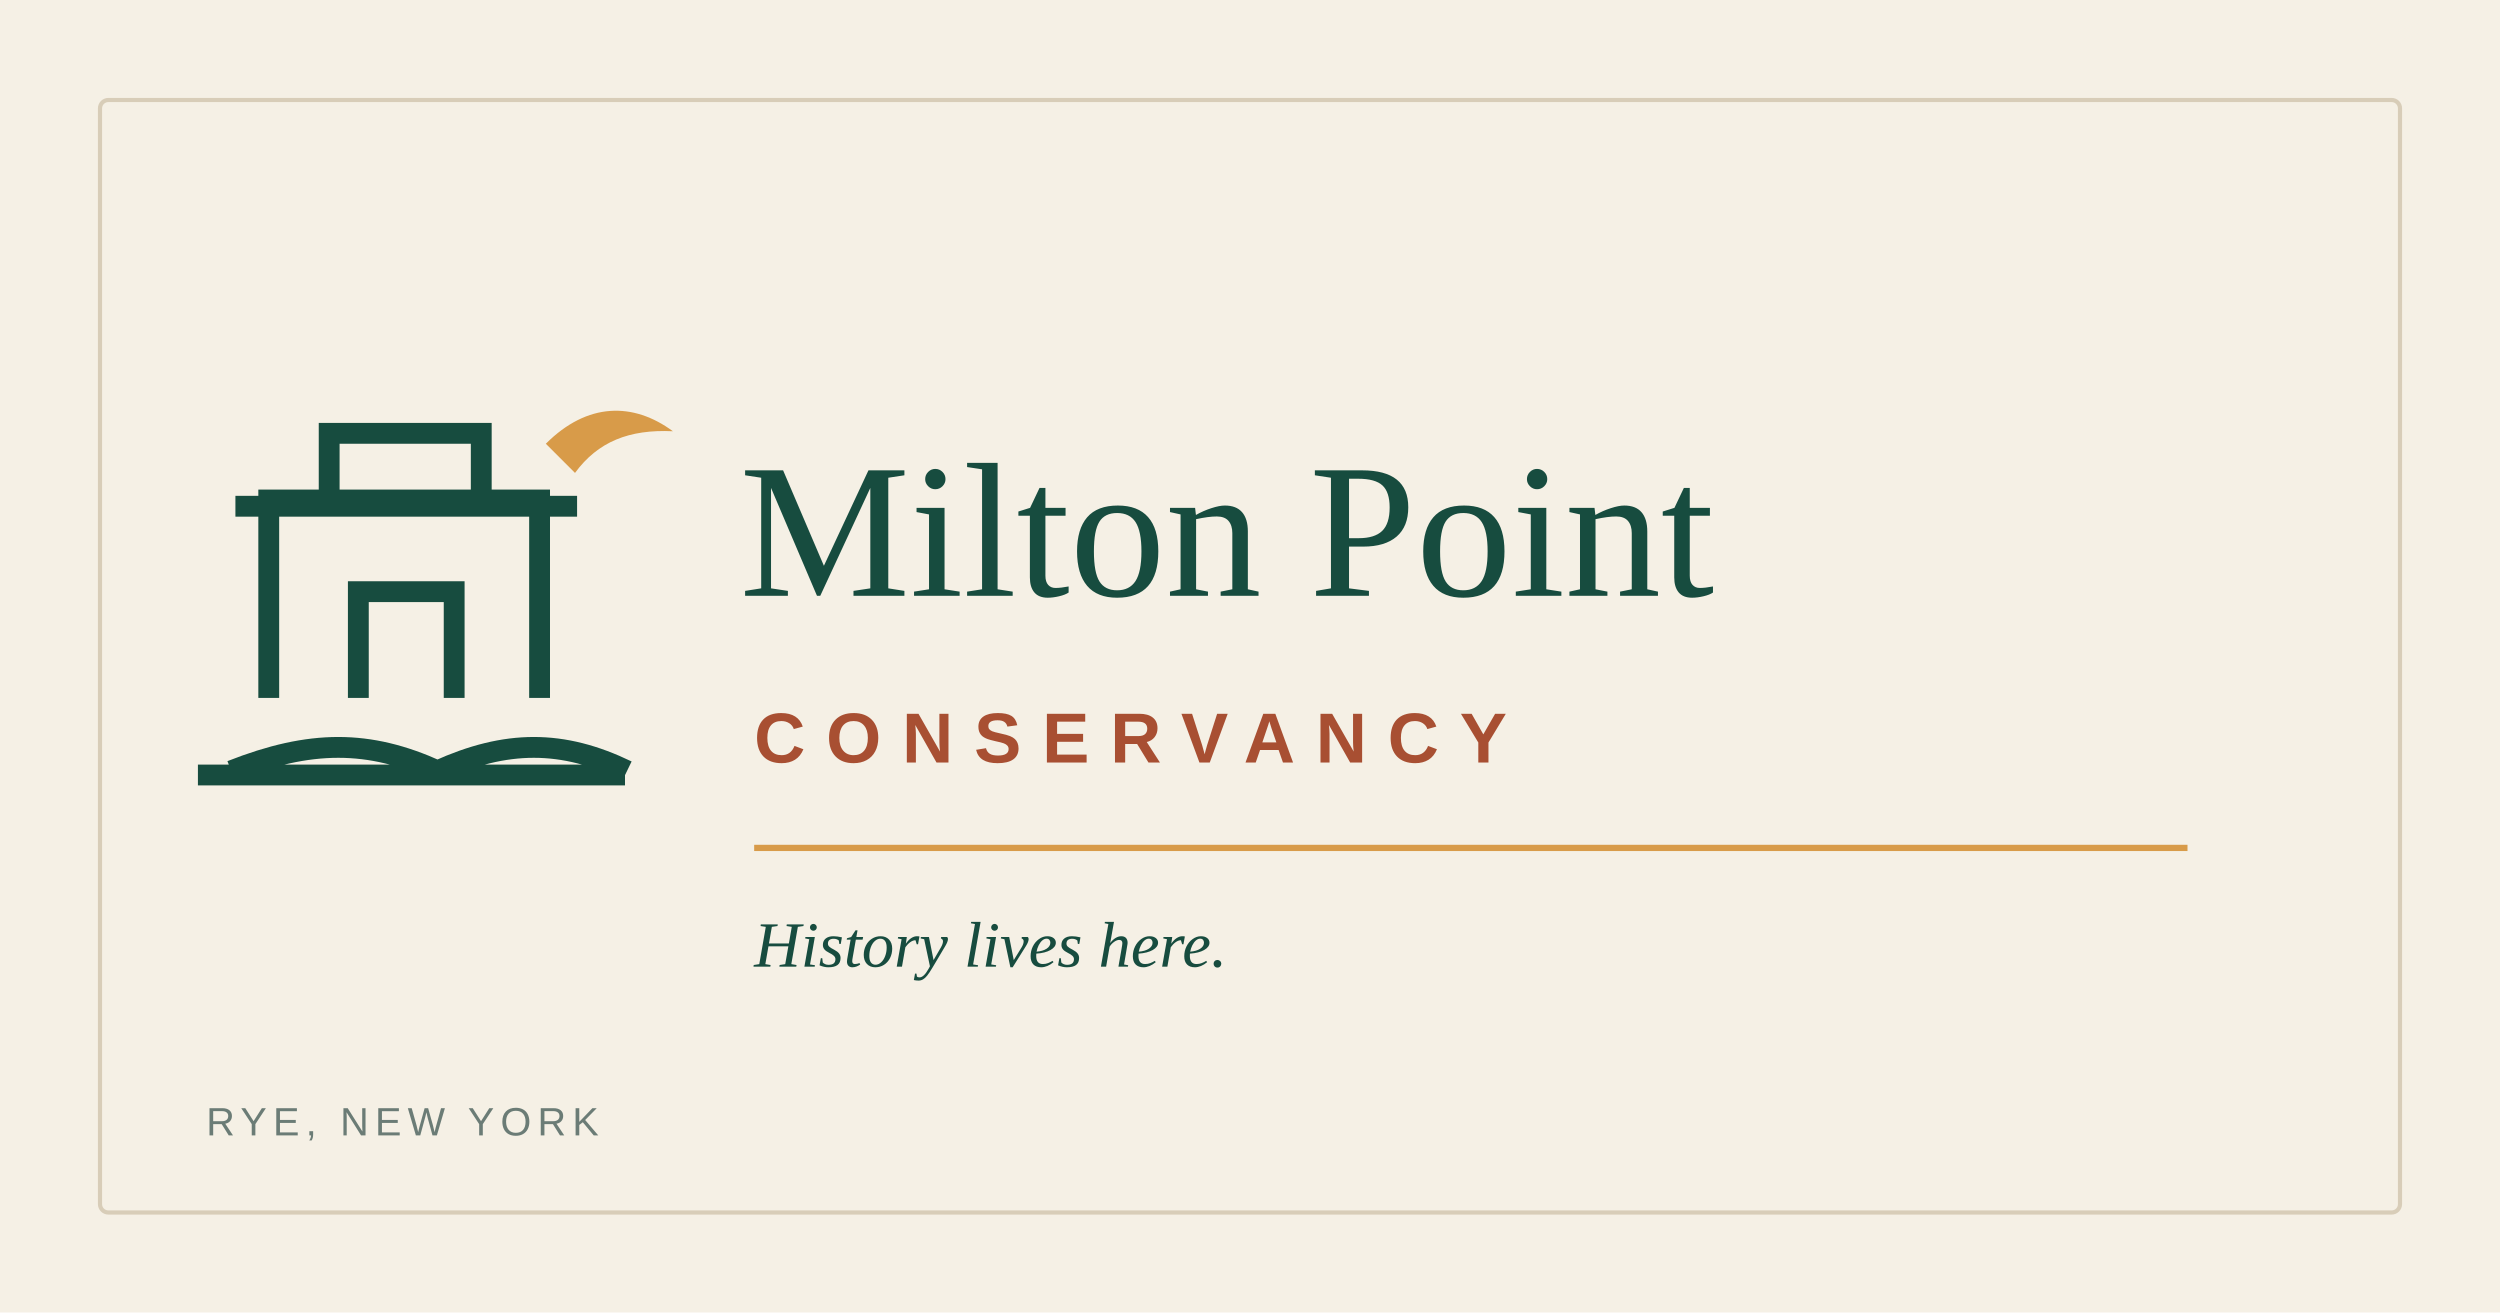
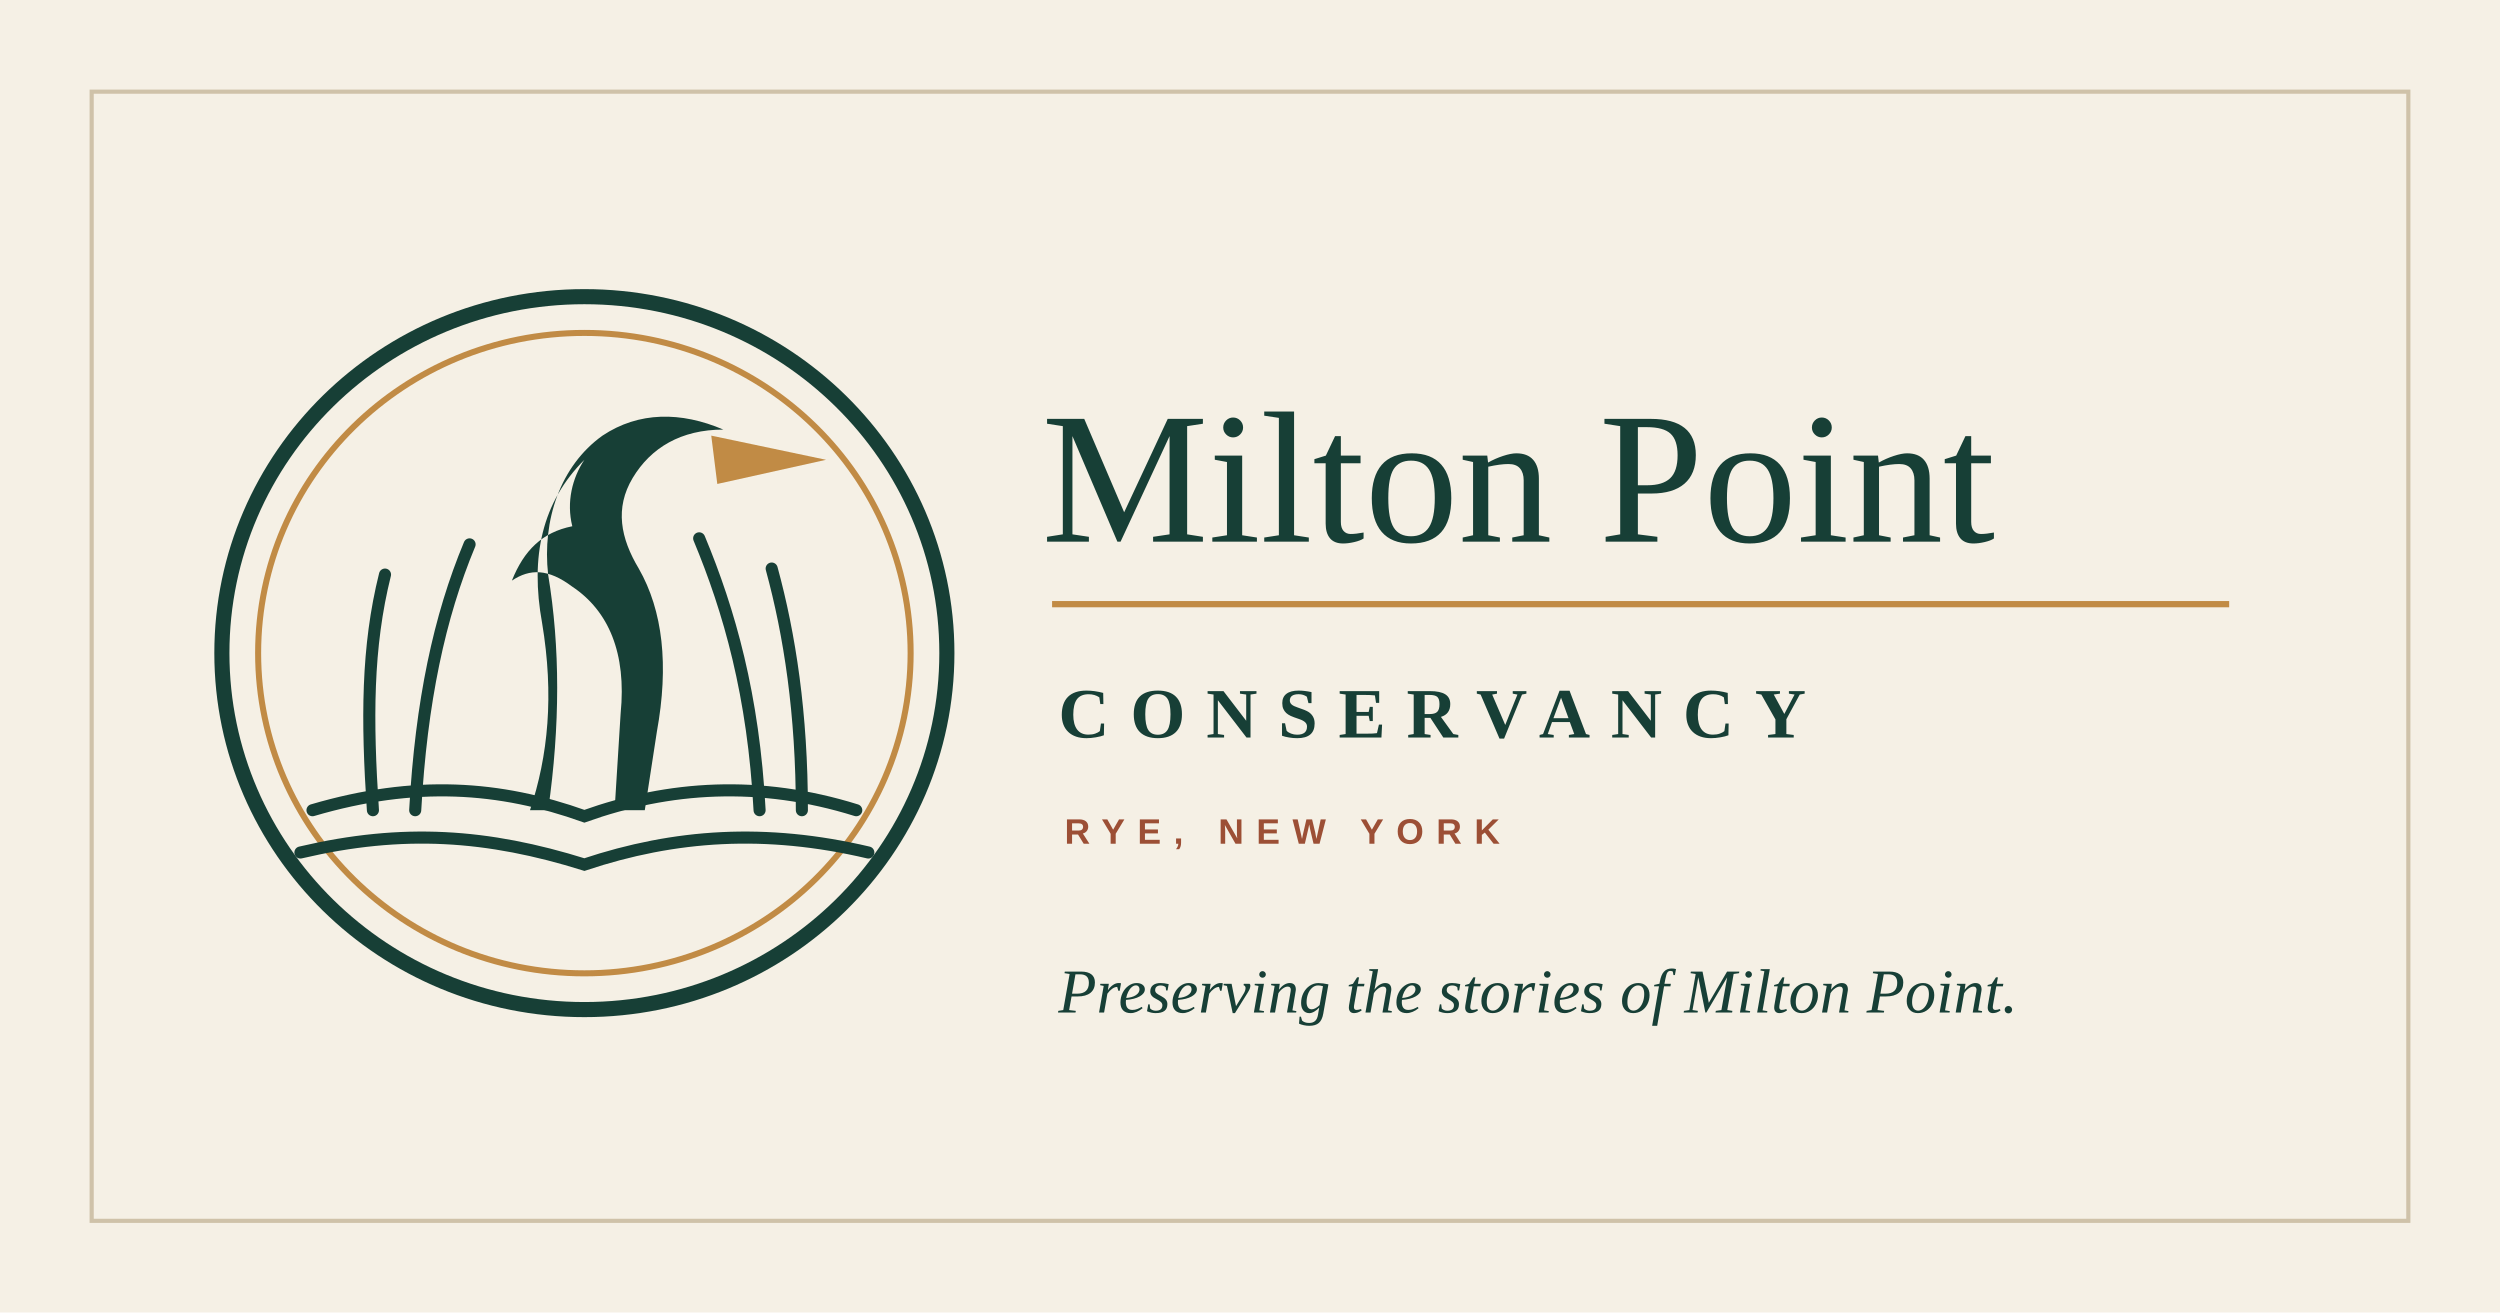
<svg xmlns="http://www.w3.org/2000/svg" width="1200" height="630" viewBox="0 0 1200 630">
  <rect width="1200" height="630" fill="#f5f0e5" />
-   <rect x="48" y="48" width="1104" height="534" rx="4" fill="none" stroke="#d8cdb8" stroke-width="2" />
-   <g transform="translate(95 170)">
-     <g fill="none" stroke="#174c3f" stroke-width="10">
-       <path d="M0 202h205M16 200c38-15 66-15 99 0 33-15 60-15 91 0" />
-       <path d="M34 165V70h130v95M18 73h164M63 70V38h73v32" />
-       <path d="M77 165v-51h46v51" />
-     </g>
-     <path d="M167 43c20-20 42-20 61-6-21-1-36 5-47 20" fill="#d89b49" />
+   <rect x="44" y="44" width="1112" height="542" fill="none" stroke="#cfc2a9" stroke-width="2" />
+   <g transform="translate(92 125) scale(2.9)">
+     <ellipse cx="65" cy="65" rx="60" ry="59" fill="none" stroke="#173f36" stroke-width="2.5" />
+     <ellipse cx="65" cy="65" rx="54" ry="53" fill="none" stroke="#c18b45" />
+     <path d="M20 91c17-5 31-4 45 1 14-5 29-6 45-1M18 98c17-4 31-3 47 2 15-5 30-6 47-2M30 91c-1-15-1-27 2-39M37 91c1-18 4-32 9-44M101 91c0-16-2-29-5-40M94 91c-1-19-5-33-10-45" fill="none" stroke="#173f36" stroke-width="2" stroke-linecap="round" />
+     <path d="M59 91c2-14 2-27 0-39-1-9 2-18 9-23 6-4 13-4 20-1-7 0-12 3-15 8-3 5-2 10 1 15 4 7 5 16 3 27l-2 13h-5l1-16c1-10-2-17-8-21-4-3-7-3-10-1 2-5 5-8 10-9-1-4 0-8 2-11-7 7-9 16-7 27 2 12 1 22-2 31z" fill="#173f36" />
+     <path d="M86 29l19 4-18 4z" fill="#c18b45" />
  </g>
-   <text x="355" y="286" fill="#174c3f" font-family="Georgia, 'Times New Roman', serif" font-size="92">Milton Point</text>
-   <text x="362" y="366" fill="#a84f32" font-family="Arial, Helvetica, sans-serif" font-size="34" font-weight="700" letter-spacing="10">CONSERVANCY</text>
-   <line x1="362" y1="407" x2="1050" y2="407" stroke="#d89b49" stroke-width="3" />
-   <text x="362" y="464" fill="#174c3f" font-family="Georgia, 'Times New Roman', serif" font-size="31" font-style="italic">History lives here.</text>
-   <text x="99" y="545" fill="#6b7c76" font-family="Arial, Helvetica, sans-serif" font-size="19" letter-spacing="3">RYE, NEW YORK</text>
+   <text x="500" y="260" fill="#173f36" font-family="Georgia, 'Times New Roman', serif" font-size="90">Milton Point</text>
+   <line x1="505" y1="290" x2="1070" y2="290" stroke="#c18b45" stroke-width="3" />
+   <text x="508" y="354" fill="#173f36" font-family="Georgia, 'Times New Roman', serif" font-size="34" font-weight="bold" letter-spacing="10">CONSERVANCY</text>
+   <text x="511" y="405" fill="#9c4f35" font-family="Arial, Helvetica, sans-serif" font-size="17" font-weight="bold" letter-spacing="6">RYE, NEW YORK</text>
+   <text x="508" y="486" fill="#173f36" font-family="Georgia, 'Times New Roman', serif" font-size="30" font-style="italic">Preserving the stories of Milton Point.</text>
</svg>
